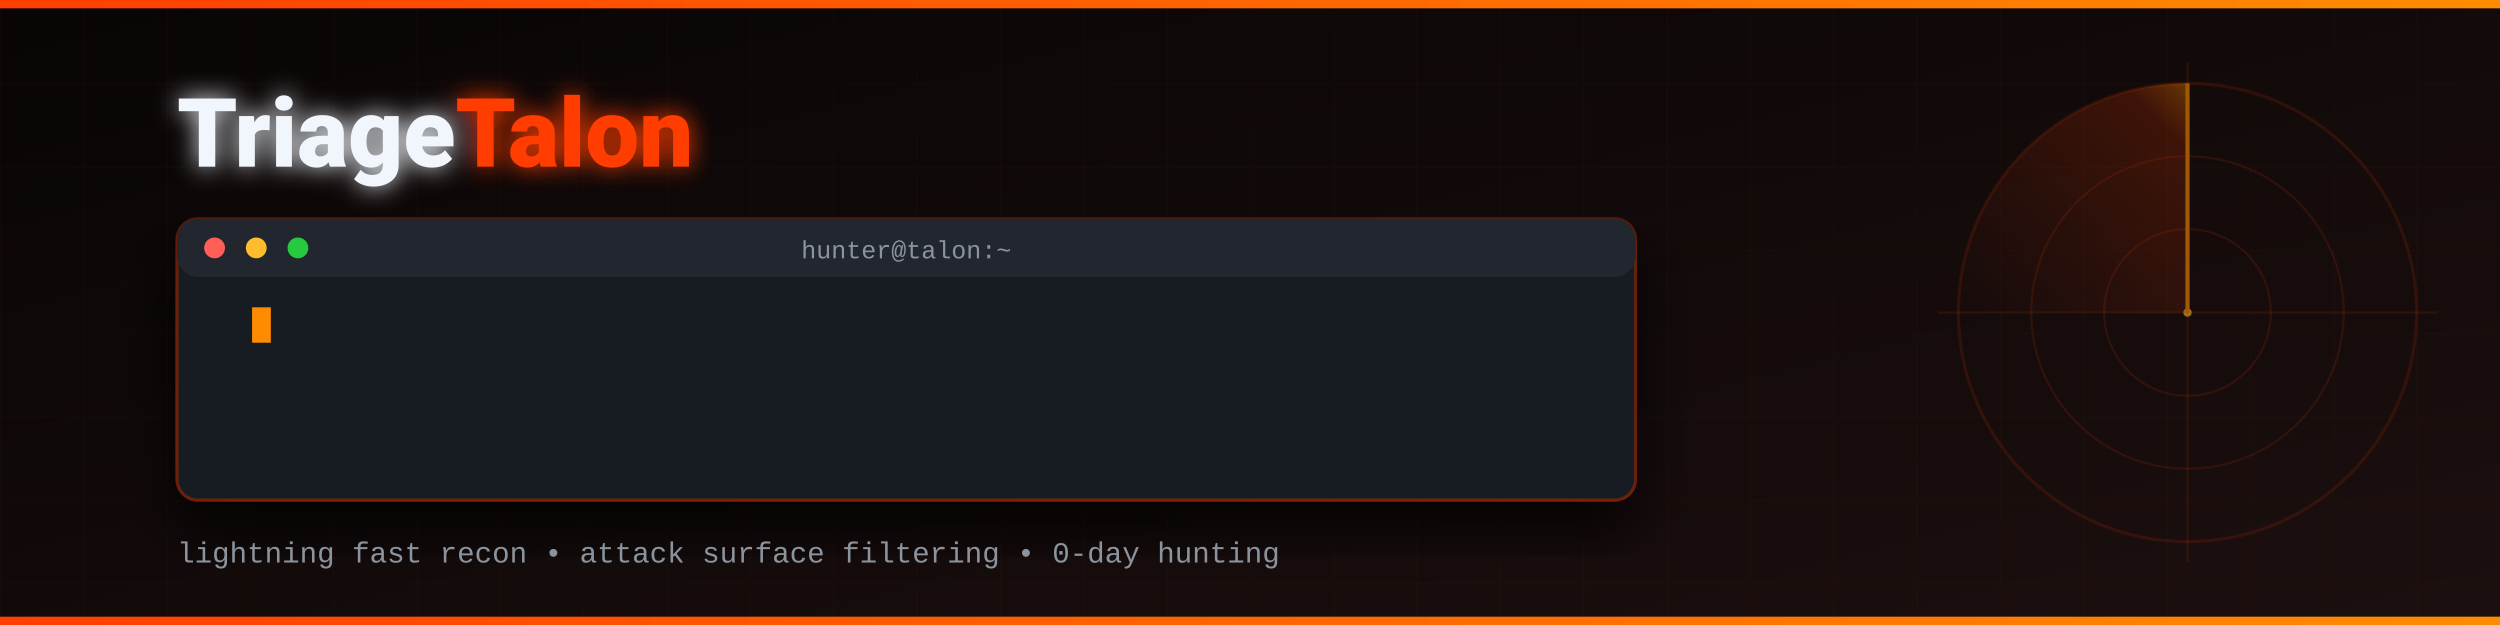
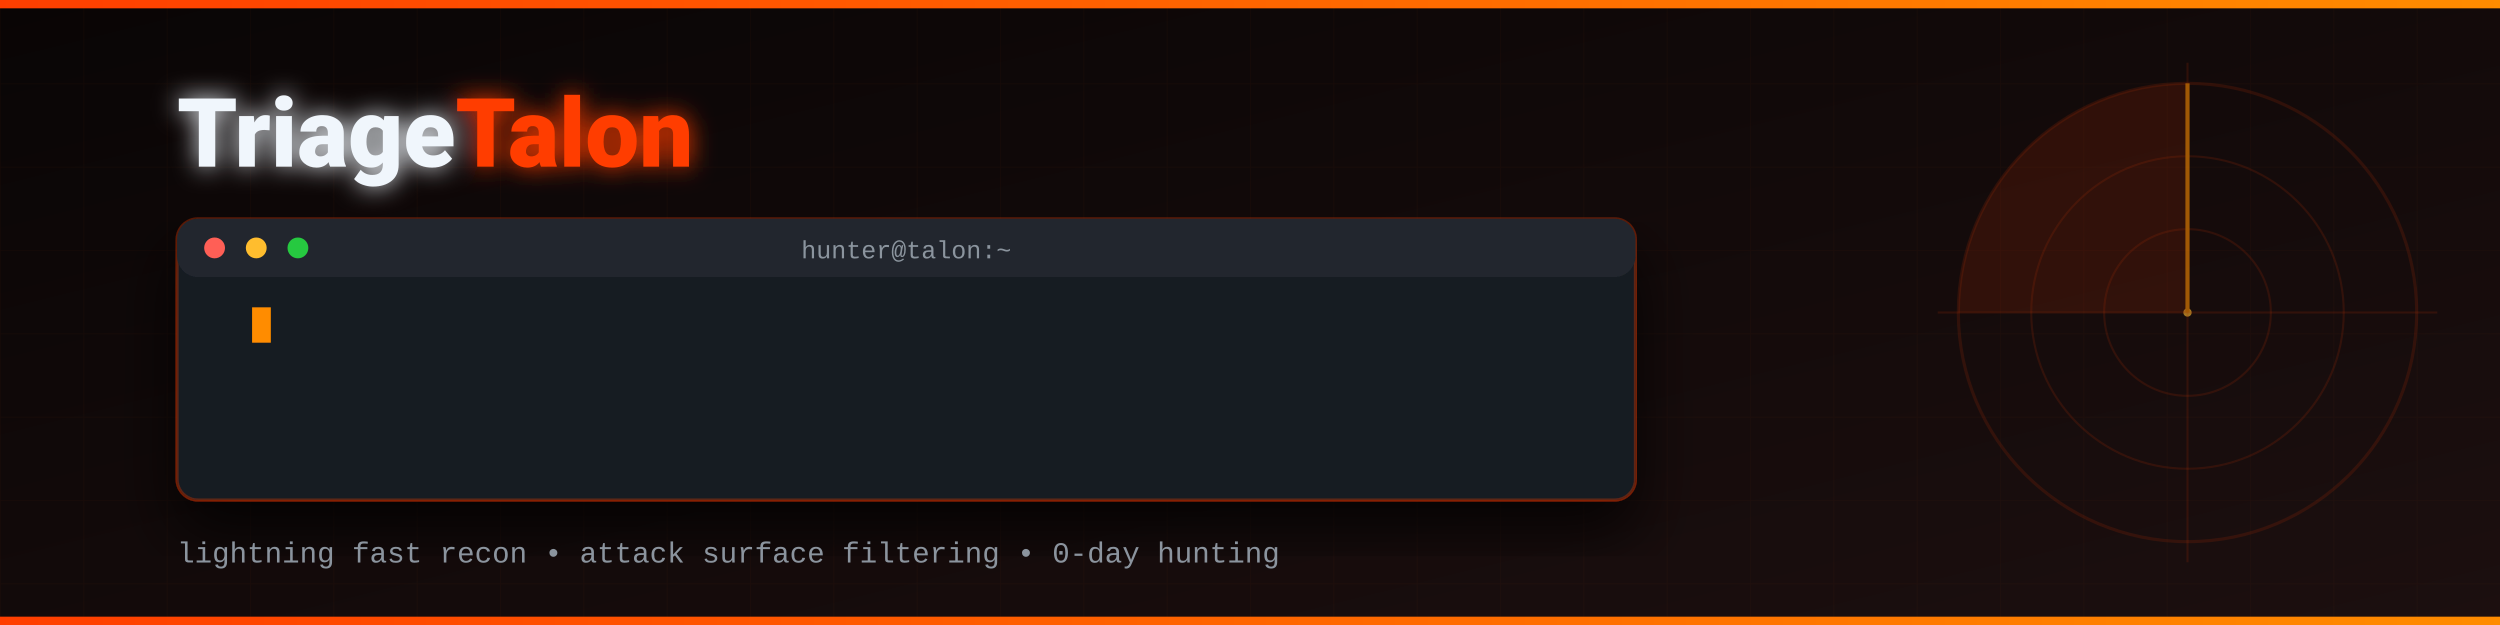
<svg xmlns="http://www.w3.org/2000/svg" viewBox="0 0 1200 300">
  <defs>
    <style>
      .font-mono { font-family: Consolas, 'Fira Code', 'JetBrains Mono', Menlo, Monaco, 'Courier New', monospace; }
      .font-sans { font-family: system-ui, -apple-system, BlinkMacSystemFont, 'Segoe UI', Roboto, Oxygen, Ubuntu, Cantarell, 'Open Sans', 'Helvetica Neue', sans-serif; }
    </style>
    <linearGradient id="bg" x1="0%" y1="0%" x2="100%" y2="100%">
      <stop offset="0%" stop-color="#090505" />
      <stop offset="100%" stop-color="#1c0f0f" />
    </linearGradient>
    <linearGradient id="accent" x1="0%" y1="0%" x2="100%" y2="0%">
      <stop offset="0%" stop-color="#ff3e00" />
      <stop offset="100%" stop-color="#ff8c00" />
    </linearGradient>
    <pattern id="grid" width="40" height="40" patternUnits="userSpaceOnUse">
      <path d="M 40 0 L 0 0 0 40" fill="none" stroke="#ff3e00" stroke-width="0.5" opacity="0.05" />
      <animateTransform attributeName="patternTransform" type="translate" values="0 0; 0 40" dur="3s" repeatCount="indefinite" />
    </pattern>
    <filter id="glow" x="-50%" y="-50%" width="200%" height="200%">
      <feGaussianBlur stdDeviation="6" result="blur" />
      <feMerge>
        <feMergeNode in="blur" />
        <feMergeNode in="SourceGraphic" />
      </feMerge>
    </filter>
    <filter id="drop-shadow" x="-10%" y="-10%" width="130%" height="130%">
      <feDropShadow dx="0" dy="15" stdDeviation="15" flood-color="#000000" flood-opacity="0.8" />
    </filter>
    <clipPath id="typewriter">
      <rect x="18" y="40" width="0" height="20">
        <animate attributeName="width" values="0; 260" dur="1s" begin="0.5s" fill="freeze" />
      </rect>
    </clipPath>
    <clipPath id="radar-clip">
      <circle cx="1050" cy="150" r="120" />
    </clipPath>
    <linearGradient id="radarSweep" x1="100%" y1="0%" x2="0%" y2="100%">
      <stop offset="0%" stop-color="#ff8c00" stop-opacity="0.6" />
      <stop offset="15%" stop-color="#ff3e00" stop-opacity="0.3" />
      <stop offset="100%" stop-color="#ff3e00" stop-opacity="0.0" />
    </linearGradient>
  </defs>
  <rect width="1200" height="300" fill="url(#bg)" />
  <rect width="1200" height="300" fill="url(#grid)" />
  <rect x="0" y="0" width="1200" height="4" fill="url(#accent)" />
  <g opacity="0.6" clip-path="url(#radar-clip)">
    <circle cx="1050" cy="150" r="110" fill="none" stroke="#ff3e00" stroke-width="1.5" opacity="0.2" />
    <circle cx="1050" cy="150" r="75" fill="none" stroke="#ff3e00" stroke-width="1" opacity="0.2" />
    <circle cx="1050" cy="150" r="40" fill="none" stroke="#ff3e00" stroke-width="1" opacity="0.2" />
    <circle cx="1050" cy="150" r="2" fill="#ffbd2e" />
    <line x1="1050" y1="30" x2="1050" y2="270" stroke="#ff3e00" stroke-width="1" opacity="0.2" />
    <line x1="930" y1="150" x2="1170" y2="150" stroke="#ff3e00" stroke-width="1" opacity="0.2" />
    <g transform="translate(1050, 150)">
      <g>
-         <path d="M 0 0 L 0 -110 A 110 110 0 0 0 -110 0 Z" fill="url(#radarSweep)" />
+         <path d="M 0 0 L 0 -110 A 110 110 0 0 0 -110 0 Z" fill="#ff3e00" opacity="0.2" />
        <line x1="0" y1="0" x2="0" y2="-110" stroke="#ff8c00" stroke-width="2" />
        <animateTransform attributeName="transform" type="rotate" from="0" to="360" dur="4s" repeatCount="indefinite" />
      </g>
    </g>
    <circle cx="1100" cy="110" r="5" fill="#ffbd2e" opacity="0">
      <animate attributeName="opacity" values="0; 1; 0" keyTimes="0; 0.02; 1" dur="4s" begin="0.57s" repeatCount="indefinite" />
    </circle>
    <circle cx="1100" cy="110" r="2" fill="#ffffff" opacity="0">
      <animate attributeName="opacity" values="0; 1; 0" keyTimes="0; 0.02; 1" dur="4s" begin="0.57s" repeatCount="indefinite" />
    </circle>
    <circle cx="1010" cy="200" r="5" fill="#ff3e00" opacity="0">
      <animate attributeName="opacity" values="0; 1; 0" keyTimes="0; 0.02; 1" dur="4s" begin="2.43s" repeatCount="indefinite" />
    </circle>
  </g>
  <g transform="translate(85,105)" filter="url(#drop-shadow)">
    <rect x="0" y="0" width="700" height="135" rx="10" fill="#161b22" stroke="#ff3e00" stroke-opacity="0.3" stroke-width="1.5" />
    <rect x="0" y="0" width="700" height="28" rx="10" fill="#21262d" />
    <circle cx="18" cy="14" r="5" fill="#ff5f56" />
    <circle cx="38" cy="14" r="5" fill="#ffbd2e" />
    <circle cx="58" cy="14" r="5" fill="#27c93f" />
    <text x="350" y="19" class="font-mono" font-size="12" fill="#8b949e" text-anchor="middle">hunter@talon:~</text>
    <g clip-path="url(#typewriter)">
      <text x="18" y="55" class="font-mono" font-size="15" fill="#ff8c00">$ python recon.py -l scopes.txt</text>
    </g>
    <text x="18" y="55" class="font-mono" font-size="15" fill="#ff8c00">
      <animate attributeName="opacity" values="1; 0; 1" dur="0.8s" repeatCount="indefinite" />
      <animate attributeName="x" values="18; 290" dur="1s" begin="0.5s" fill="freeze" />
      █
    </text>
    <text x="18" y="78" class="font-mono" font-size="13" fill="#8b949e" opacity="0">
      <animate attributeName="opacity" from="0" to="1" dur="0.1s" begin="2s" fill="freeze" />
      [*] Scanning: tesla.com
    </text>
    <text x="18" y="98" class="font-mono" font-size="13" fill="#8b949e" opacity="0">
      <animate attributeName="opacity" from="0" to="1" dur="0.1s" begin="3s" fill="freeze" />
         ↳ Grade: F | Subdomains: 142
    </text>
    <text x="18" y="118" class="font-mono" font-size="13" fill="#ff3e00" opacity="0">
      <animate attributeName="opacity" from="0" to="1" dur="0.1s" begin="4s" fill="freeze" />
         ↳ [!] POTENTIAL TARGET: Weak security headers detected!
    </text>
  </g>
  <g transform="translate(85,80)">
    <text x="0" y="0" class="font-sans" font-size="46" font-weight="800" fill="#f0f6fc" filter="url(#glow)">Triage<tspan fill="#ff3e00">Talon</tspan>
    </text>
  </g>
  <text x="85" y="270" class="font-mono" font-size="14" fill="#8b949e">lightning fast recon • attack surface filtering • 0-day hunting</text>
  <rect x="0" y="296" width="1200" height="4" fill="url(#accent)" />
</svg>
